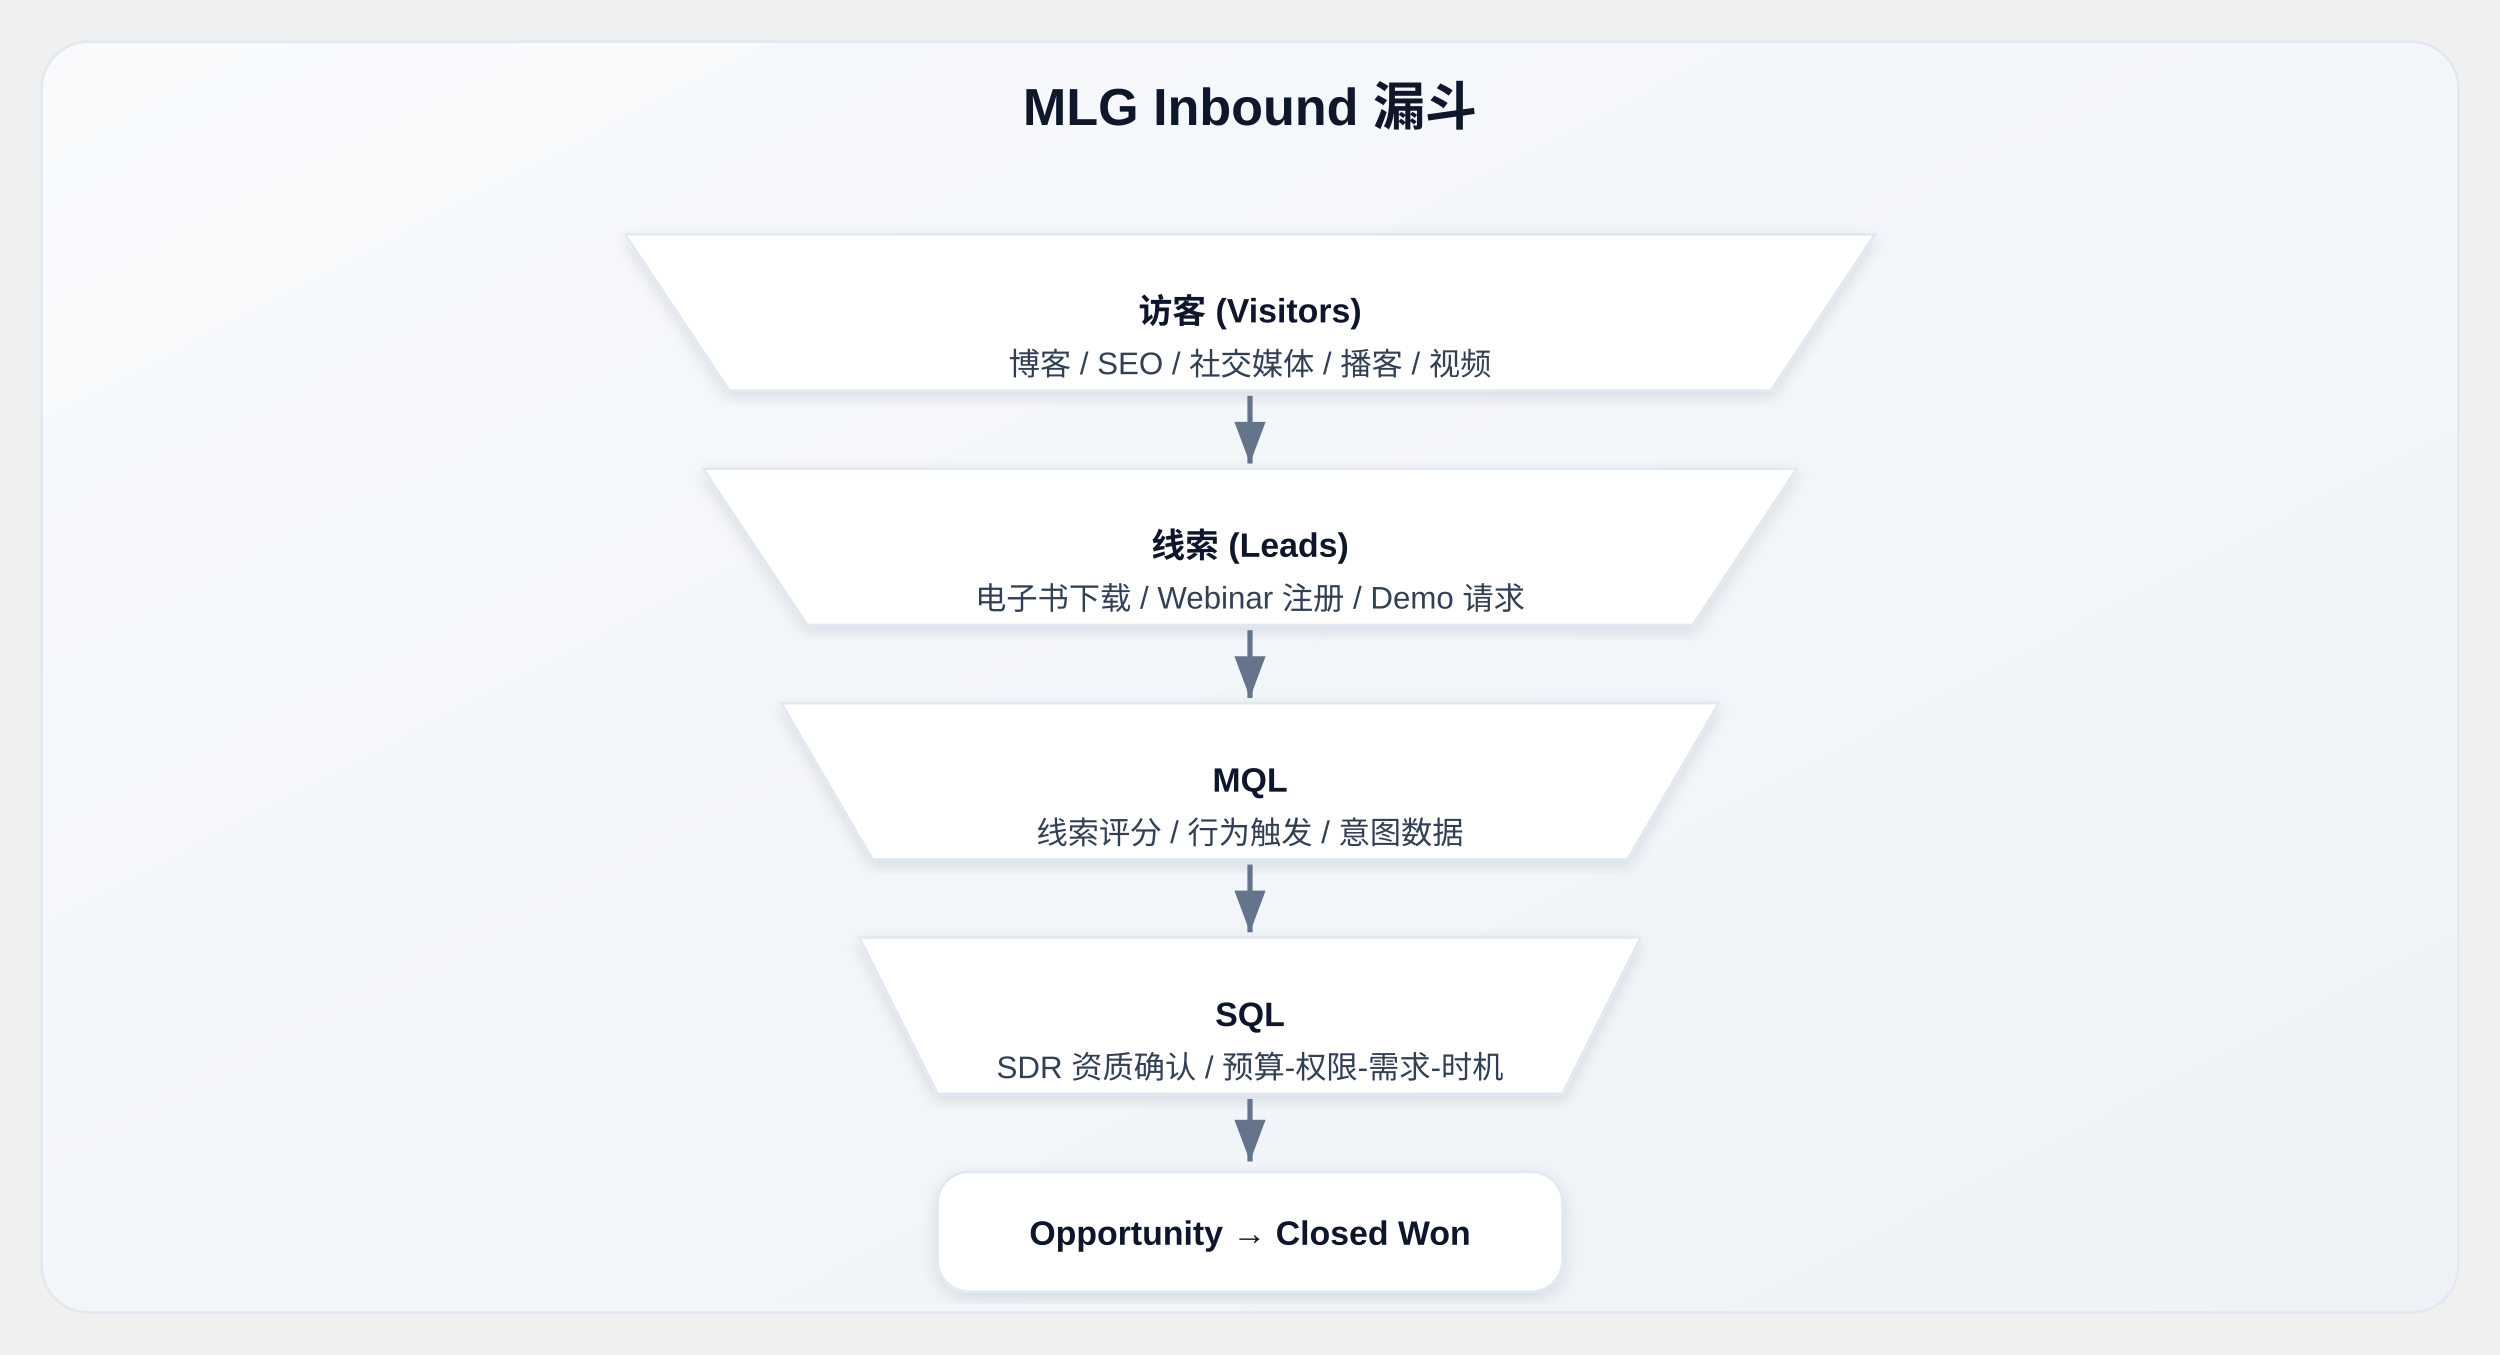
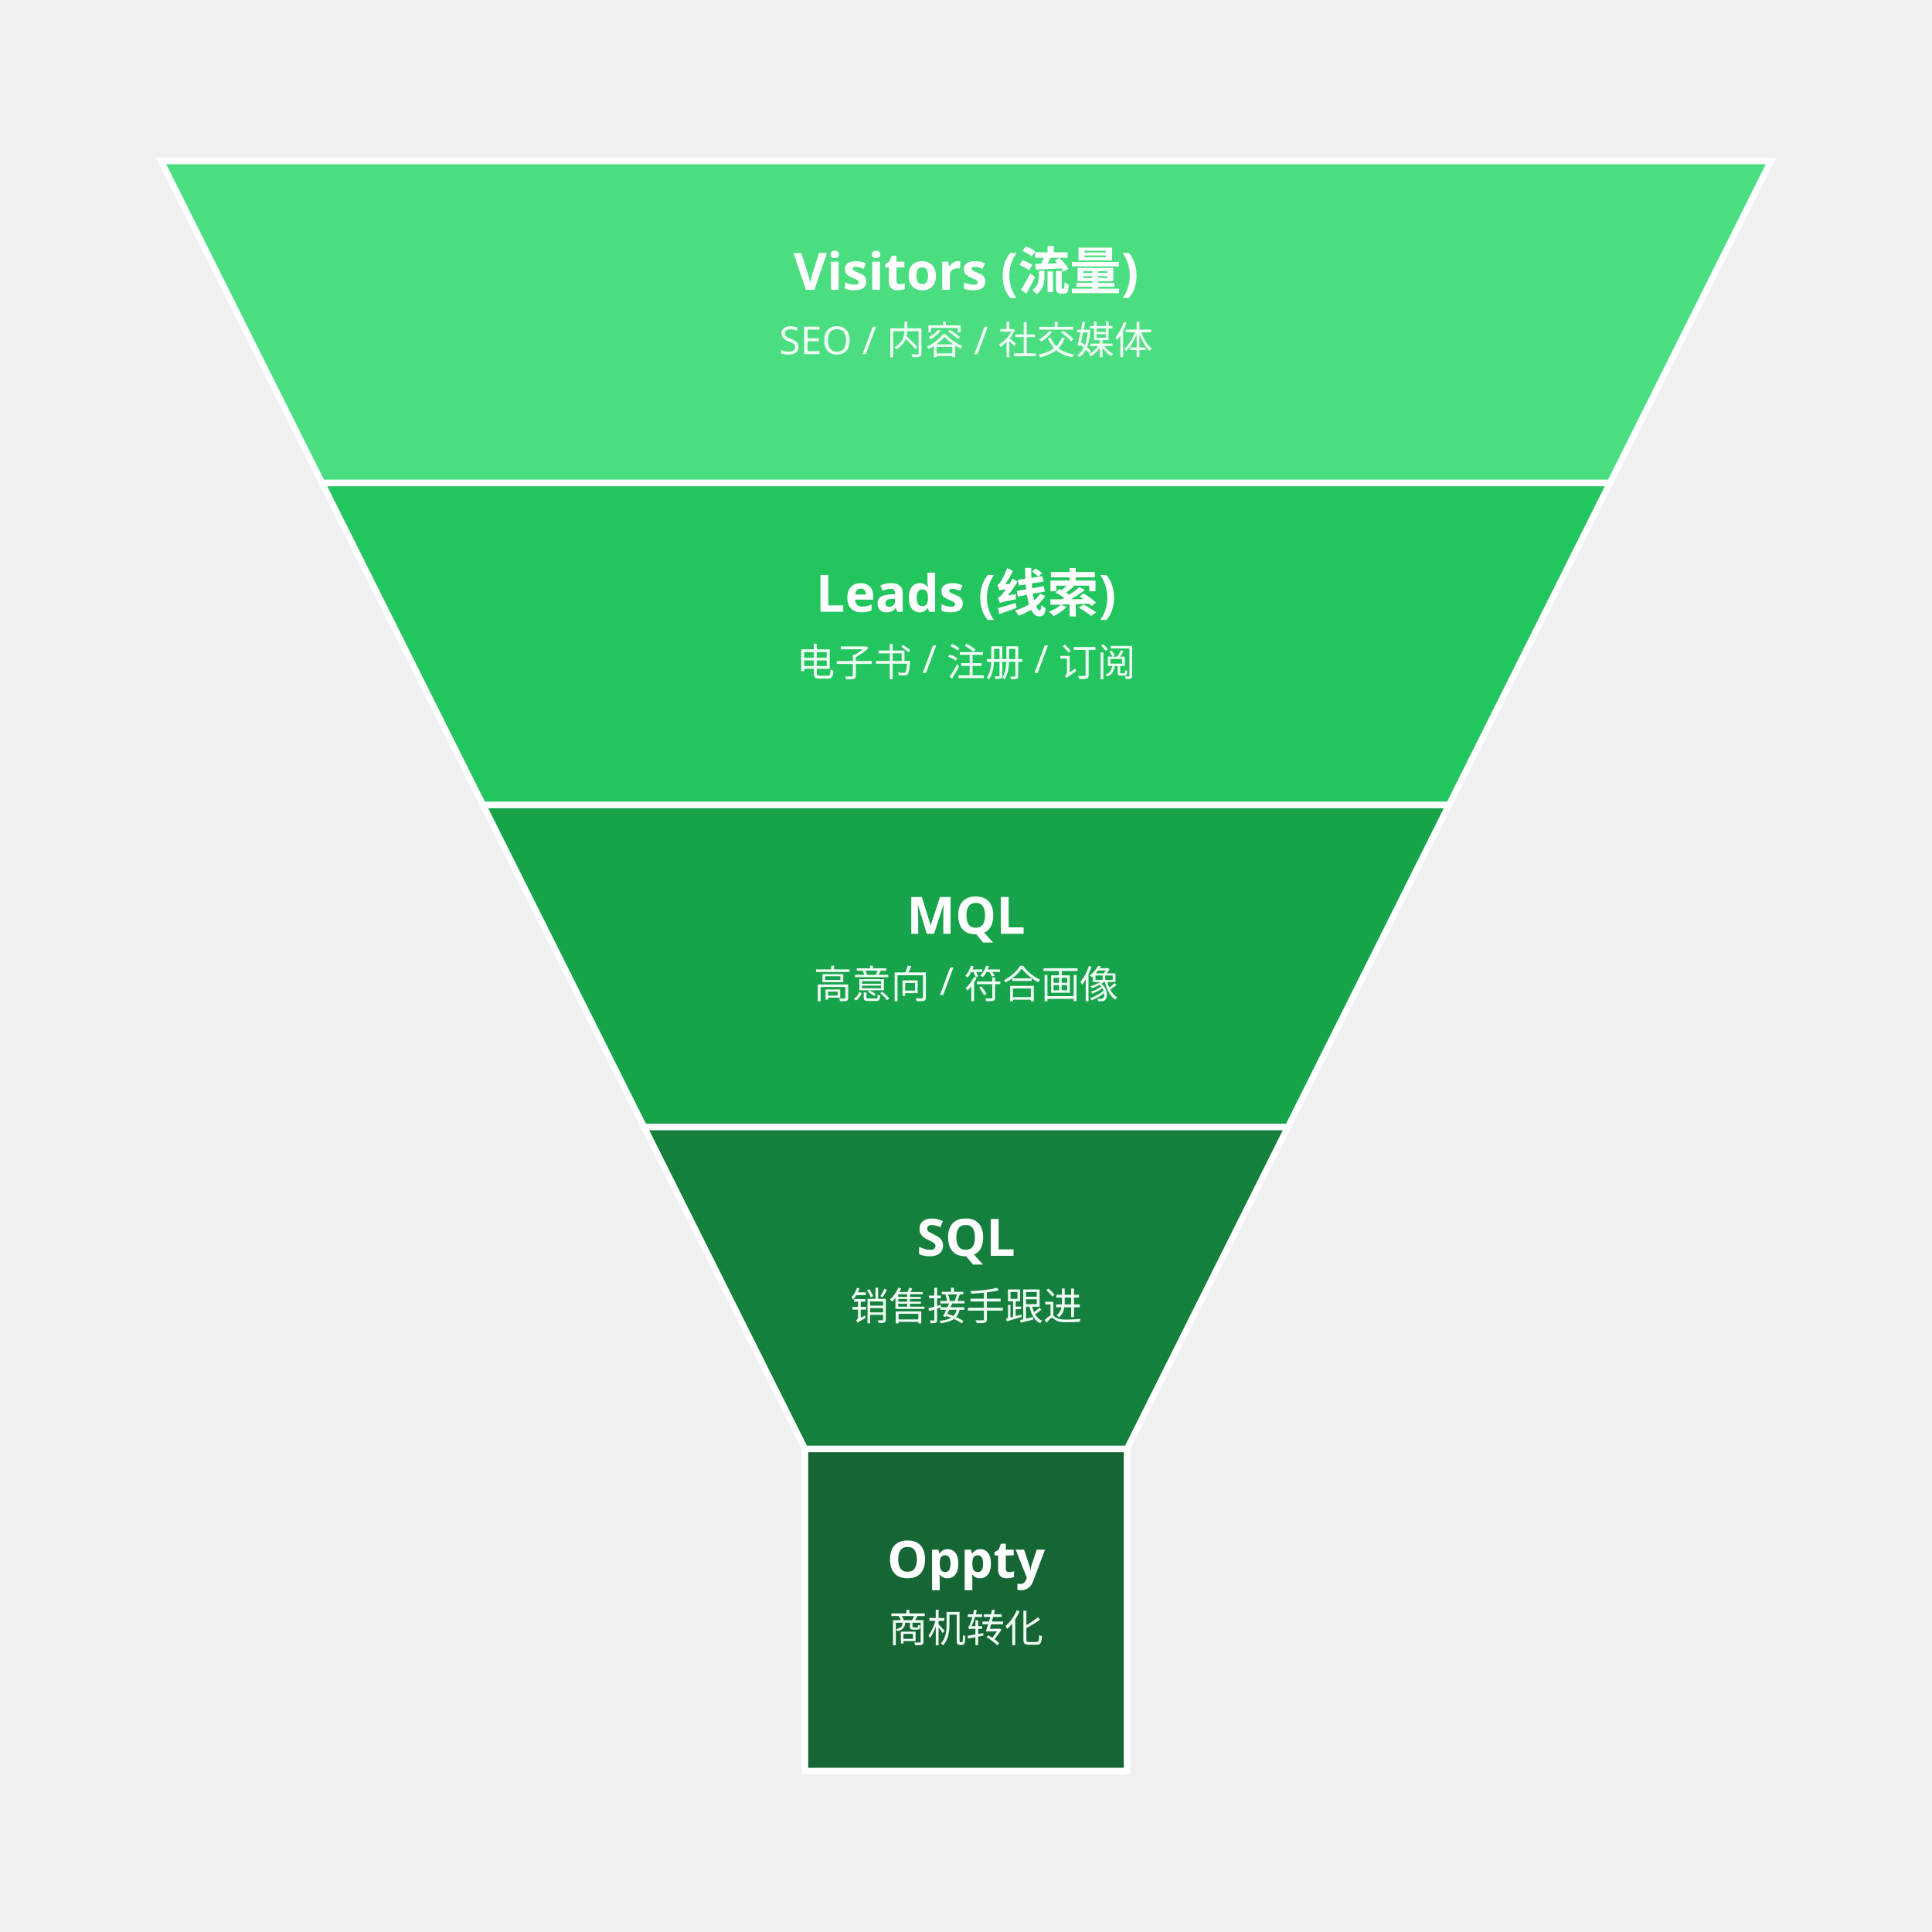
- <svg xmlns="http://www.w3.org/2000/svg" width="960" height="520" viewBox="0 0 960 520" role="img" aria-labelledby="mlg-title mlg-desc">
+ <svg xmlns="http://www.w3.org/2000/svg" width="600" height="600" viewBox="0 0 600 600">
  <defs>
-     <linearGradient id="mlg-bg" x1="0" y1="0" x2="1" y2="1">
-       <stop offset="0%" stop-color="#F8FAFC" />
-       <stop offset="100%" stop-color="#EEF2F7" />
-     </linearGradient>
-     <filter id="mlg-shadow" x="-10%" y="-10%" width="120%" height="120%">
-       <feDropShadow dx="0" dy="2" stdDeviation="3" flood-color="#0F172A" flood-opacity="0.12" />
-     </filter>
-     <marker id="mlg-arrow" markerWidth="10" markerHeight="10" refX="8" refY="3" orient="auto" markerUnits="strokeWidth">
-       <path d="M0,0 L8,3 L0,6 Z" fill="#64748B" />
-     </marker>
    <style>
-       .title { font: 700 20px/1.2 "Noto Sans SC", "PingFang SC", "Microsoft YaHei", Arial, sans-serif; fill: #0F172A; }
-       .stage { font: 700 13px/1.2 "Noto Sans SC", "PingFang SC", "Microsoft YaHei", Arial, sans-serif; fill: #0F172A; }
-       .detail { font: 12px/1.4 "Noto Sans SC", "PingFang SC", "Microsoft YaHei", Arial, sans-serif; fill: #334155; }
+       .funnel-mlg { stroke: #FFFFFF; stroke-width: 2; }
+       .text-layer { font-family: system-ui, sans-serif; font-weight: 700; font-size: 16px; fill: #FFFFFF; text-anchor: middle; }
+       .text-desc { font-family: system-ui, sans-serif; font-size: 12px; fill: #F0FDF4; text-anchor: middle; }
    </style>
  </defs>
-   <rect x="16" y="16" width="928" height="488" rx="18" fill="url(#mlg-bg)" stroke="#E2E8F0" />
-   <text x="480" y="48" text-anchor="middle" class="title">MLG Inbound 漏斗</text>
-   <g filter="url(#mlg-shadow)">
-     <path d="M240 90 H720 L680 150 H280 Z" fill="#FFFFFF" stroke="#E2E8F0" />
-     <text x="480" y="124" text-anchor="middle" class="stage">访客 (Visitors)</text>
-     <text x="480" y="144" text-anchor="middle" class="detail">博客 / SEO / 社交媒体 / 播客 / 视频</text>
-   </g>
-   <line x1="480" y1="152" x2="480" y2="178" stroke="#64748B" stroke-width="2" marker-end="url(#mlg-arrow)" />
-   <g filter="url(#mlg-shadow)">
-     <path d="M270 180 H690 L650 240 H310 Z" fill="#FFFFFF" stroke="#E2E8F0" />
-     <text x="480" y="214" text-anchor="middle" class="stage">线索 (Leads)</text>
-     <text x="480" y="234" text-anchor="middle" class="detail">电子书下载 / Webinar 注册 / Demo 请求</text>
-   </g>
-   <line x1="480" y1="242" x2="480" y2="268" stroke="#64748B" stroke-width="2" marker-end="url(#mlg-arrow)" />
-   <g filter="url(#mlg-shadow)">
-     <path d="M300 270 H660 L625 330 H335 Z" fill="#FFFFFF" stroke="#E2E8F0" />
-     <text x="480" y="304" text-anchor="middle" class="stage">MQL</text>
-     <text x="480" y="324" text-anchor="middle" class="detail">线索评分 / 行为触发 / 意图数据</text>
-   </g>
-   <line x1="480" y1="332" x2="480" y2="358" stroke="#64748B" stroke-width="2" marker-end="url(#mlg-arrow)" />
-   <g filter="url(#mlg-shadow)">
-     <path d="M330 360 H630 L600 420 H360 Z" fill="#FFFFFF" stroke="#E2E8F0" />
-     <text x="480" y="394" text-anchor="middle" class="stage">SQL</text>
-     <text x="480" y="414" text-anchor="middle" class="detail">SDR 资质确认 / 预算-权限-需求-时机</text>
-   </g>
-   <line x1="480" y1="422" x2="480" y2="446" stroke="#64748B" stroke-width="2" marker-end="url(#mlg-arrow)" />
-   <g filter="url(#mlg-shadow)">
-     <rect x="360" y="450" width="240" height="46" rx="12" fill="#FFFFFF" stroke="#E2E8F0" />
-     <text x="480" y="478" text-anchor="middle" class="stage">Opportunity → Closed Won</text>
-   </g>
+   <path d="M50,50 H550 L500,150 H100 Z" class="funnel-mlg" fill="#4ADE80" />
+   <text x="300" y="90" class="text-layer">Visitors (流量)</text>
+   <text x="300" y="110" class="text-desc">SEO / 内容 / 社交媒体</text>
+   <path d="M100,150 H500 L450,250 H150 Z" class="funnel-mlg" fill="#22C55E" />
+   <text x="300" y="190" class="text-layer">Leads (线索)</text>
+   <text x="300" y="210" class="text-desc">电子书 / 注册 / 订阅</text>
+   <path d="M150,250 H450 L400,350 H200 Z" class="funnel-mlg" fill="#16A34A" />
+   <text x="300" y="290" class="text-layer">MQL</text>
+   <text x="300" y="310" class="text-desc">高意向 / 符合画像</text>
+   <path d="M200,350 H400 L350,450 H250 Z" class="funnel-mlg" fill="#15803D" />
+   <text x="300" y="390" class="text-layer">SQL</text>
+   <text x="300" y="410" class="text-desc">销售接手跟进</text>
+   <rect x="250" y="450" width="100" height="100" fill="#166534" stroke="#FFFFFF" stroke-width="2" />
+   <text x="300" y="490" class="text-layer">Oppty</text>
+   <text x="300" y="510" class="text-desc">商机转化</text>
</svg>
